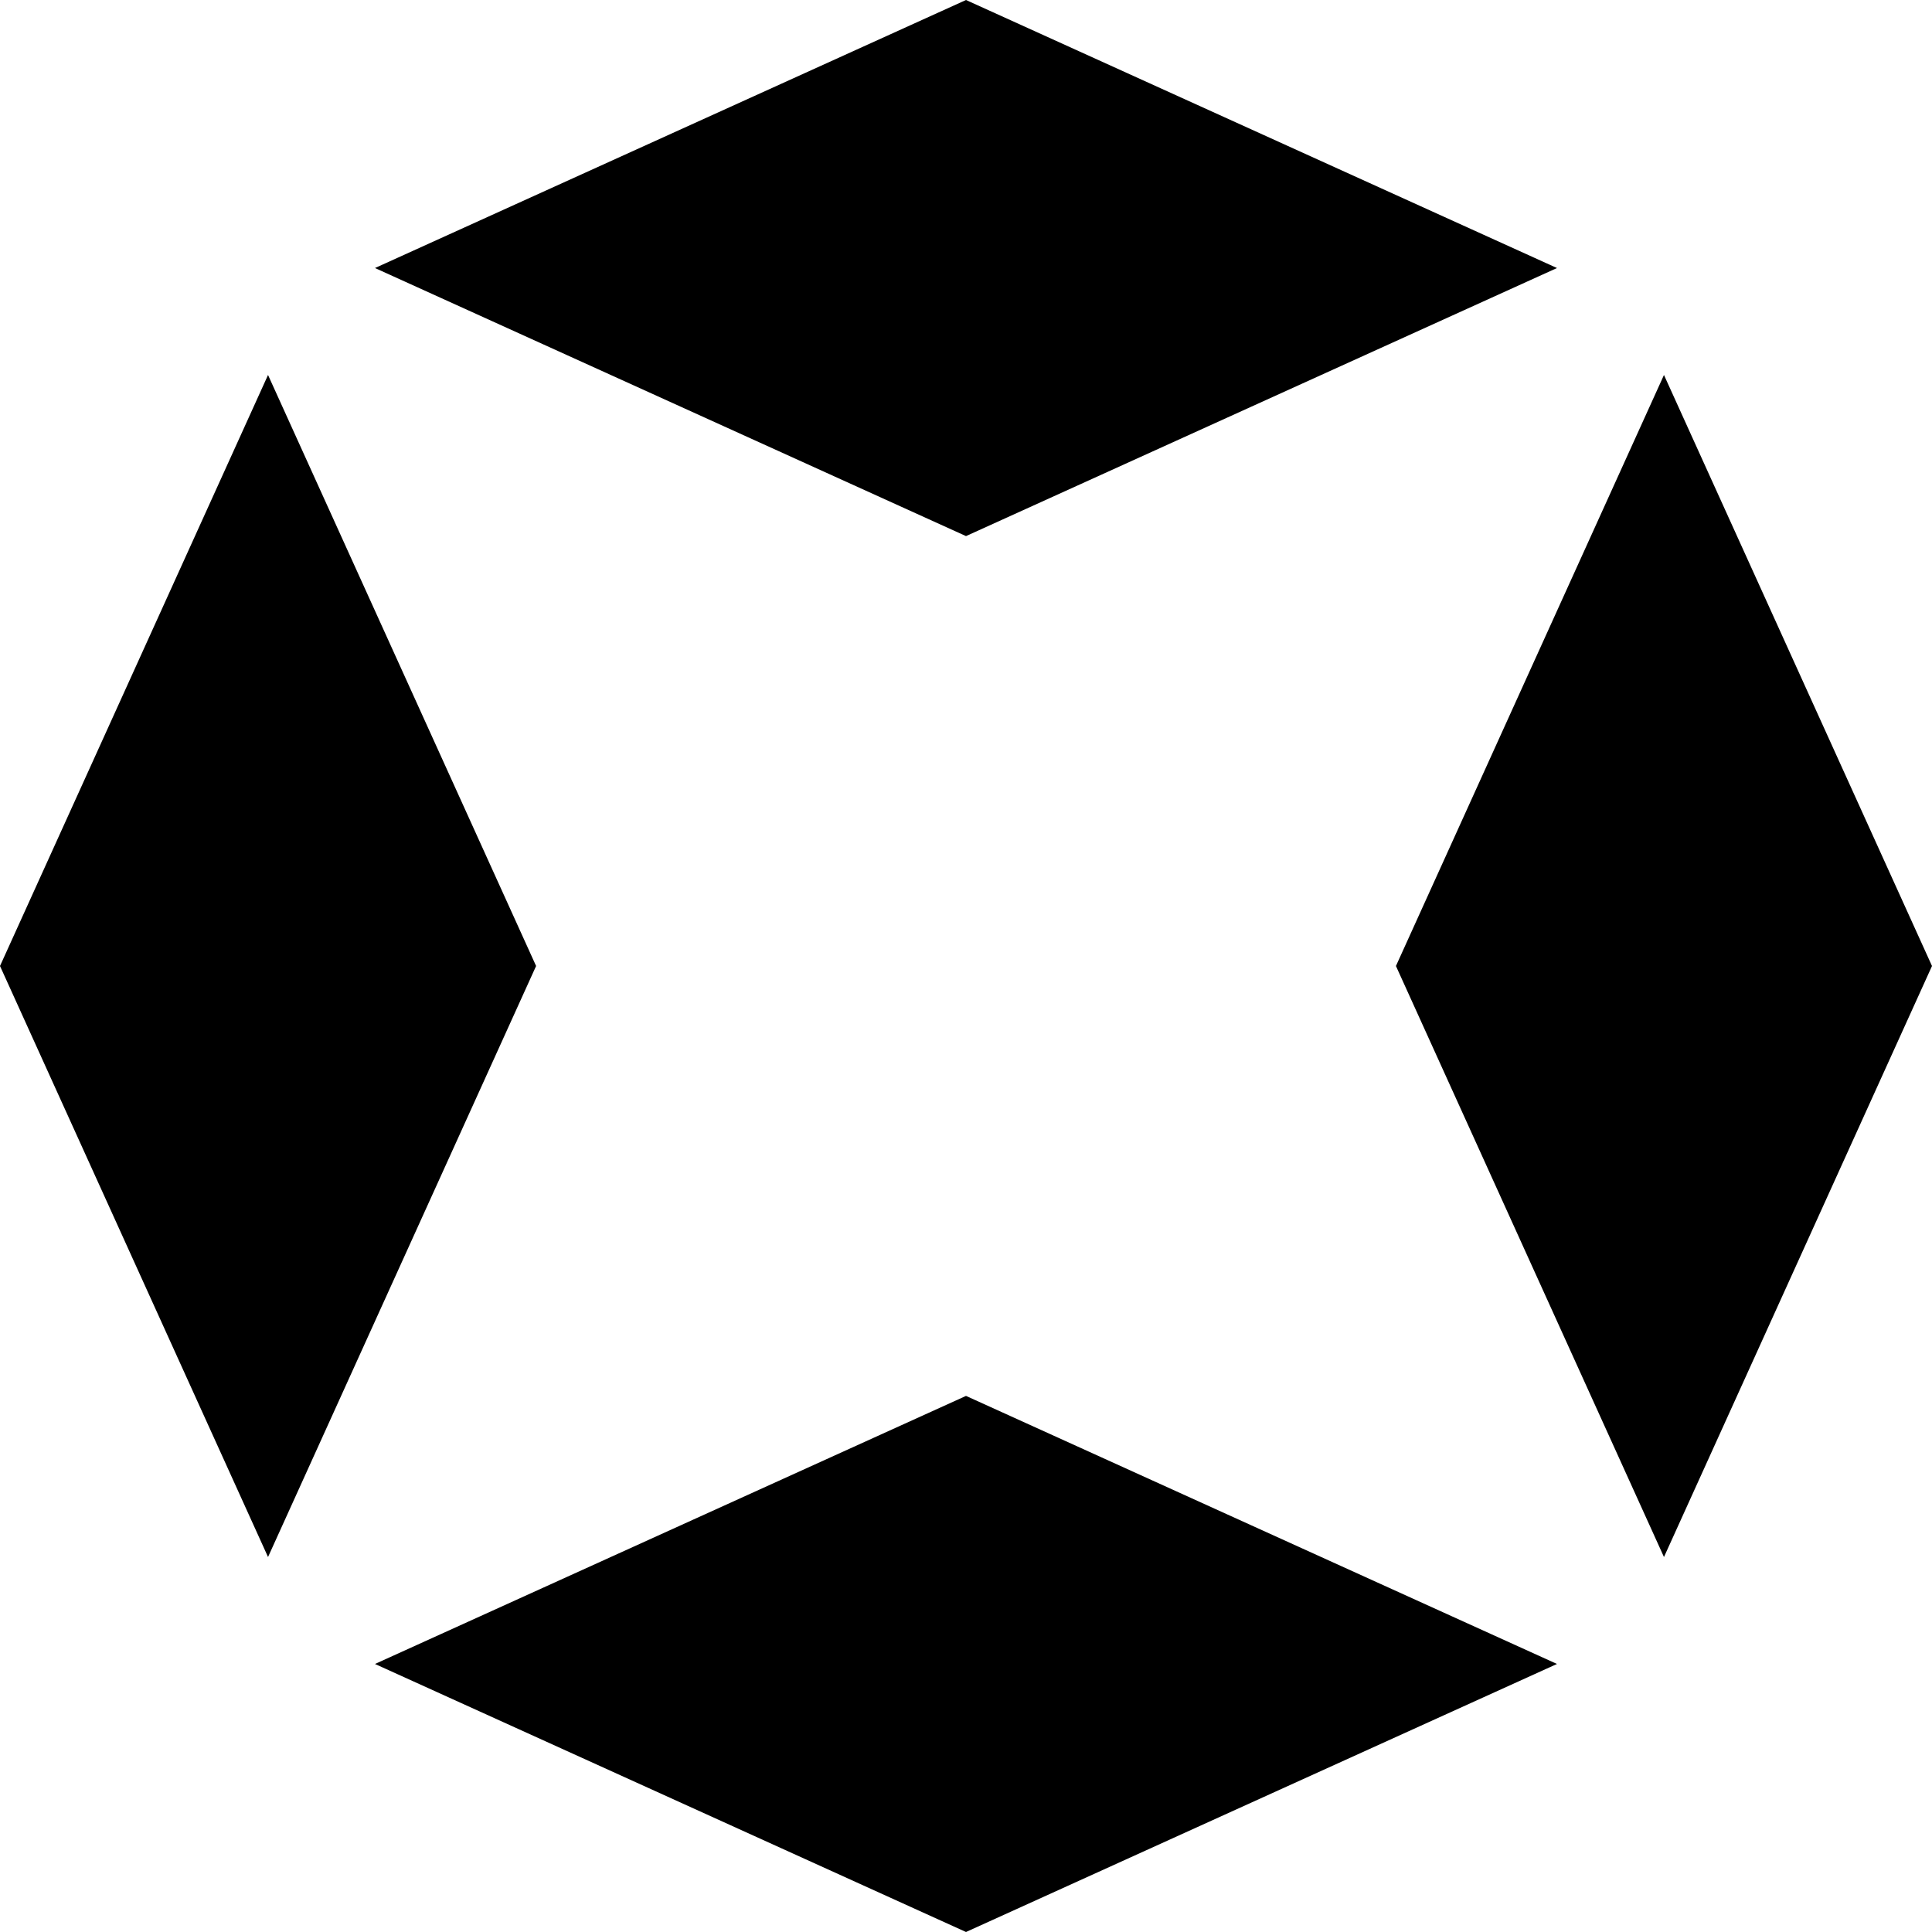
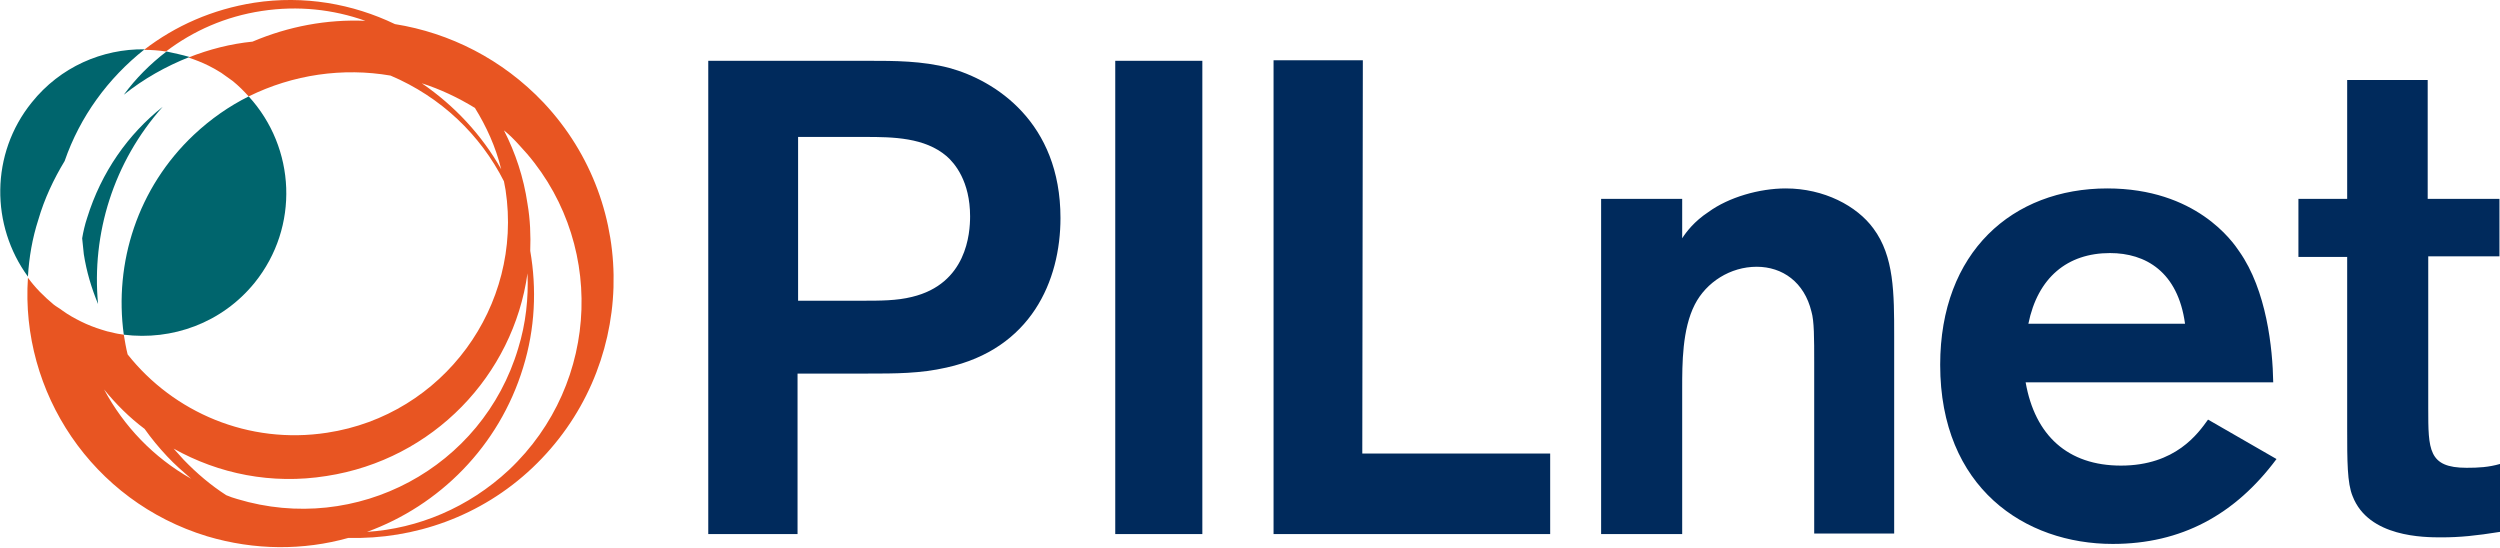
- <svg xmlns="http://www.w3.org/2000/svg" viewBox="0 0 56 56" fill="none">
-   <path fill-rule="evenodd" clip-rule="evenodd" d="M28 0L10.869 7.769L28 15.539L45.13 7.769L28 0ZM28 40.461L10.869 48.231L28 56L45.13 48.231L28 40.461ZM48.231 10.869L56 28L48.231 45.131L40.462 28L48.231 10.869ZM15.539 28L7.769 10.869L0 28L7.769 45.131L15.539 28Z" fill="black" />
+ <svg xmlns="http://www.w3.org/2000/svg" version="1.1" id="Layer_1" x="0" y="0" viewBox="0 0 456.4 99.9" xml:space="preserve">
+   <style>.st0{fill:none}</style>
+   <path class="st0" d="M30.4 83.3c-1.5-1.6-2.8-3.3-4.1-5-2.7-2.1-5.2-4.5-7.4-7.2 3.6 6.7 9 12.4 15.8 16.3-1.4-1.3-2.9-2.6-4.3-4.1zm15-65.7c8.5 9.4 9.3 23.8 1.1 34-6 7.4-15.1 10.7-23.9 9.5.2 1.2.4 2.4.7 3.6C31.7 75.3 45.4 81.2 59.7 79c21.2-3.2 35.8-23.1 32.6-44.3-.1-.5-.2-1.1-.3-1.6-4.3-8.4-11.5-15.4-20.7-19.3-8.7-1.5-17.8-.2-25.9 3.8z" />
+   <path class="st0" d="M96.8 45.8c1.2 6.9.8 14.1-1.3 21.3-4.4 14.5-15.3 25.2-28.5 30 9.4-.6 18.6-4.4 25.9-11.3 16.9-15.9 17.7-42.5 1.8-59.4-.9-.9-1.8-1.8-2.8-2.7 2.1 4.1 3.6 8.6 4.3 13.4.6 3 .7 5.8.6 8.7z" />
+   <path class="st0" d="M94.7 63.7c1.4-4.6 1.9-9.2 1.7-13.7-2.6 18.6-17.2 34.1-36.7 37-10 1.5-19.7-.5-27.9-5 .6.7 1.2 1.4 1.8 2 2.4 2.5 5 4.7 7.8 6.5.7.2 1.3.5 2 .7 21.7 6.5 44.7-5.8 51.3-27.5z" />
+   <path d="M99.2 18.7C91.7 10.8 82.1 6 72.1 4.4 64.4.7 55.5-.9 46.4.5 38.8 1.7 32 4.7 26.3 9.1c1.3 0 2.7.1 4 .3C35.3 5.6 41.2 3 47.8 2s13-.3 18.9 1.8c-7-.3-14 1-20.6 3.8-4 .4-7.9 1.4-11.7 2.9 1.2.4 2.5.9 3.7 1.5.8.4 1.5.8 2.3 1.3l2.1 1.5c1.1.9 2 1.8 2.9 2.8 8.1-4 17.2-5.3 25.9-3.8 9.2 3.9 16.4 10.8 20.7 19.3.1.5.2 1.1.3 1.6C95.5 55.9 80.9 75.8 59.7 79c-14.3 2.2-28-3.7-36.4-14.3-.3-1.2-.5-2.4-.7-3.6-.7-.1-1.4-.2-2.1-.4-.6-.1-1.3-.3-1.9-.5-1.3-.4-2.6-.9-3.8-1.5-1.2-.6-2.3-1.2-3.4-2-.5-.4-1.1-.7-1.6-1.1-1.8-1.5-3.4-3.1-4.7-4.9-1.4 20.9 11.7 40.8 32.7 47.2 8.7 2.6 17.6 2.6 25.8.3 12 .3 24.2-3.9 33.6-12.8 18.9-17.9 19.9-47.7 2-66.7zM77 15.2c3.4 1.1 6.6 2.6 9.7 4.5 2.1 3.4 3.8 7.1 4.8 11.2C88 24.7 83 19.3 77 15.2zM19 71.1c2.2 2.7 4.6 5.1 7.4 7.2 1.2 1.7 2.6 3.4 4.1 5 1.4 1.5 2.9 2.8 4.4 4.1C28 83.5 22.6 77.8 19 71.1zm24.3 20c-.7-.2-1.3-.4-2-.7-2.8-1.8-5.4-4-7.8-6.5-.6-.7-1.2-1.3-1.8-2 8.2 4.6 17.9 6.6 27.9 5 19.5-3 34.1-18.4 36.7-37 .2 4.5-.3 9.2-1.7 13.7-6.5 21.8-29.5 34.1-51.3 27.5zm49.6-5.3C85.5 92.7 76.3 96.5 67 97.1c13.2-4.8 24.1-15.6 28.5-30 2.2-7.1 2.5-14.4 1.3-21.3.1-2.8 0-5.7-.5-8.6-.7-4.8-2.2-9.3-4.3-13.4 1 .8 1.9 1.7 2.8 2.7 15.9 16.8 15 43.4-1.9 59.3z" fill="#e85522" />
+   <path d="M17.9 55.5c-1.2-12.8 2.8-25.9 11.8-36-6.3 5-11.2 11.9-13.8 20.3-.4 1.2-.7 2.5-.9 3.7.1 1 .2 1.9.3 2.9.5 3.2 1.4 6.2 2.6 9.1zm28.6-3.9c8.2-10.2 7.5-24.6-1.1-34-3.6 1.8-6.9 4.1-10 7C25.1 34.3 20.8 48 22.6 61.1c8.8 1.1 17.9-2.1 23.9-9.5zM30.4 9.4c-3 2.3-5.6 4.9-7.8 7.9 3.6-2.9 7.7-5.2 12-6.9-1.4-.4-2.8-.7-4.2-1zm-18.6 20c2.8-8.1 7.9-15.1 14.6-20.4-7.7-.1-15.4 3.2-20.6 9.7-7.6 9.4-7.5 22.5-.7 31.8.2-3.5.8-7 1.9-10.4 1.1-3.8 2.8-7.4 4.8-10.7z" fill="#00656d" />
+   <path d="M129.4 11.1h29.1c4.8 0 9.8 0 14.8 1.3 8.4 2.3 20.3 9.9 20.3 27.4 0 11.5-5.4 23.9-20.8 27.3-4.8 1.1-9.3 1.1-14.6 1.1h-12.6v29.3h-16.3V11.1h.1zm16.3 13.8v30h11.6c3.4 0 6.4 0 9.2-.7 10-2.4 10.6-11.6 10.6-14.7 0-6.4-2.8-9.7-4.3-11-4-3.4-9.7-3.5-14.9-3.5h-12.2v-.1zm73.8-13.8v86.4h-15.9V11.1h15.9zm29.2 71.7H283v14.7h-50.5V11h16.3l-.1 71.8zm43.6-46.5h14.8v7.2c.7-1.1 2.2-3.1 4.8-4.8 3.7-2.7 9.3-4.3 14.1-4.3 7 0 13 3.2 16 7.3 3.8 5.1 3.8 11.8 3.8 19.7v36h-14.6V66.2c0-4.5 0-7.6-.5-9.3-1.3-5.4-5.3-8.2-10-8.2-4.8 0-9.2 2.8-11.3 6.9-2.3 4.5-2.3 10.8-2.3 15.3v26.6h-14.8V36.3zm123.3 47.5C408 94 398.2 99.3 385.7 99.3c-16 0-31.5-10.2-31.5-32.7 0-20.6 13.2-32.2 30.5-32.2 16.2 0 22.9 9.7 24.1 11.5 5 7.1 6.1 17.7 6.2 23.9h-45.2c1.7 9.7 7.7 15.2 17.4 15.2 10 0 14.1-5.9 15.9-8.4l12.5 7.2zm-16.7-24.7c-1.3-9.5-7.2-12.9-13.7-12.9-7.8 0-13.2 4.5-14.9 12.9h28.6zm44.4-12.3v27.7c0 7.6 0 10.9 7 10.9 2.2 0 4-.1 6.1-.7v12.4c-4.4.7-7.3 1-10.7 1-3.1 0-13.3 0-16.2-7.5-1-2.4-1-6.4-1-12.5V46.9h-8.9V36.3h8.9V14.6h14.7v21.7h13.1v10.5h-13z" fill="#002a5c" />
</svg>
